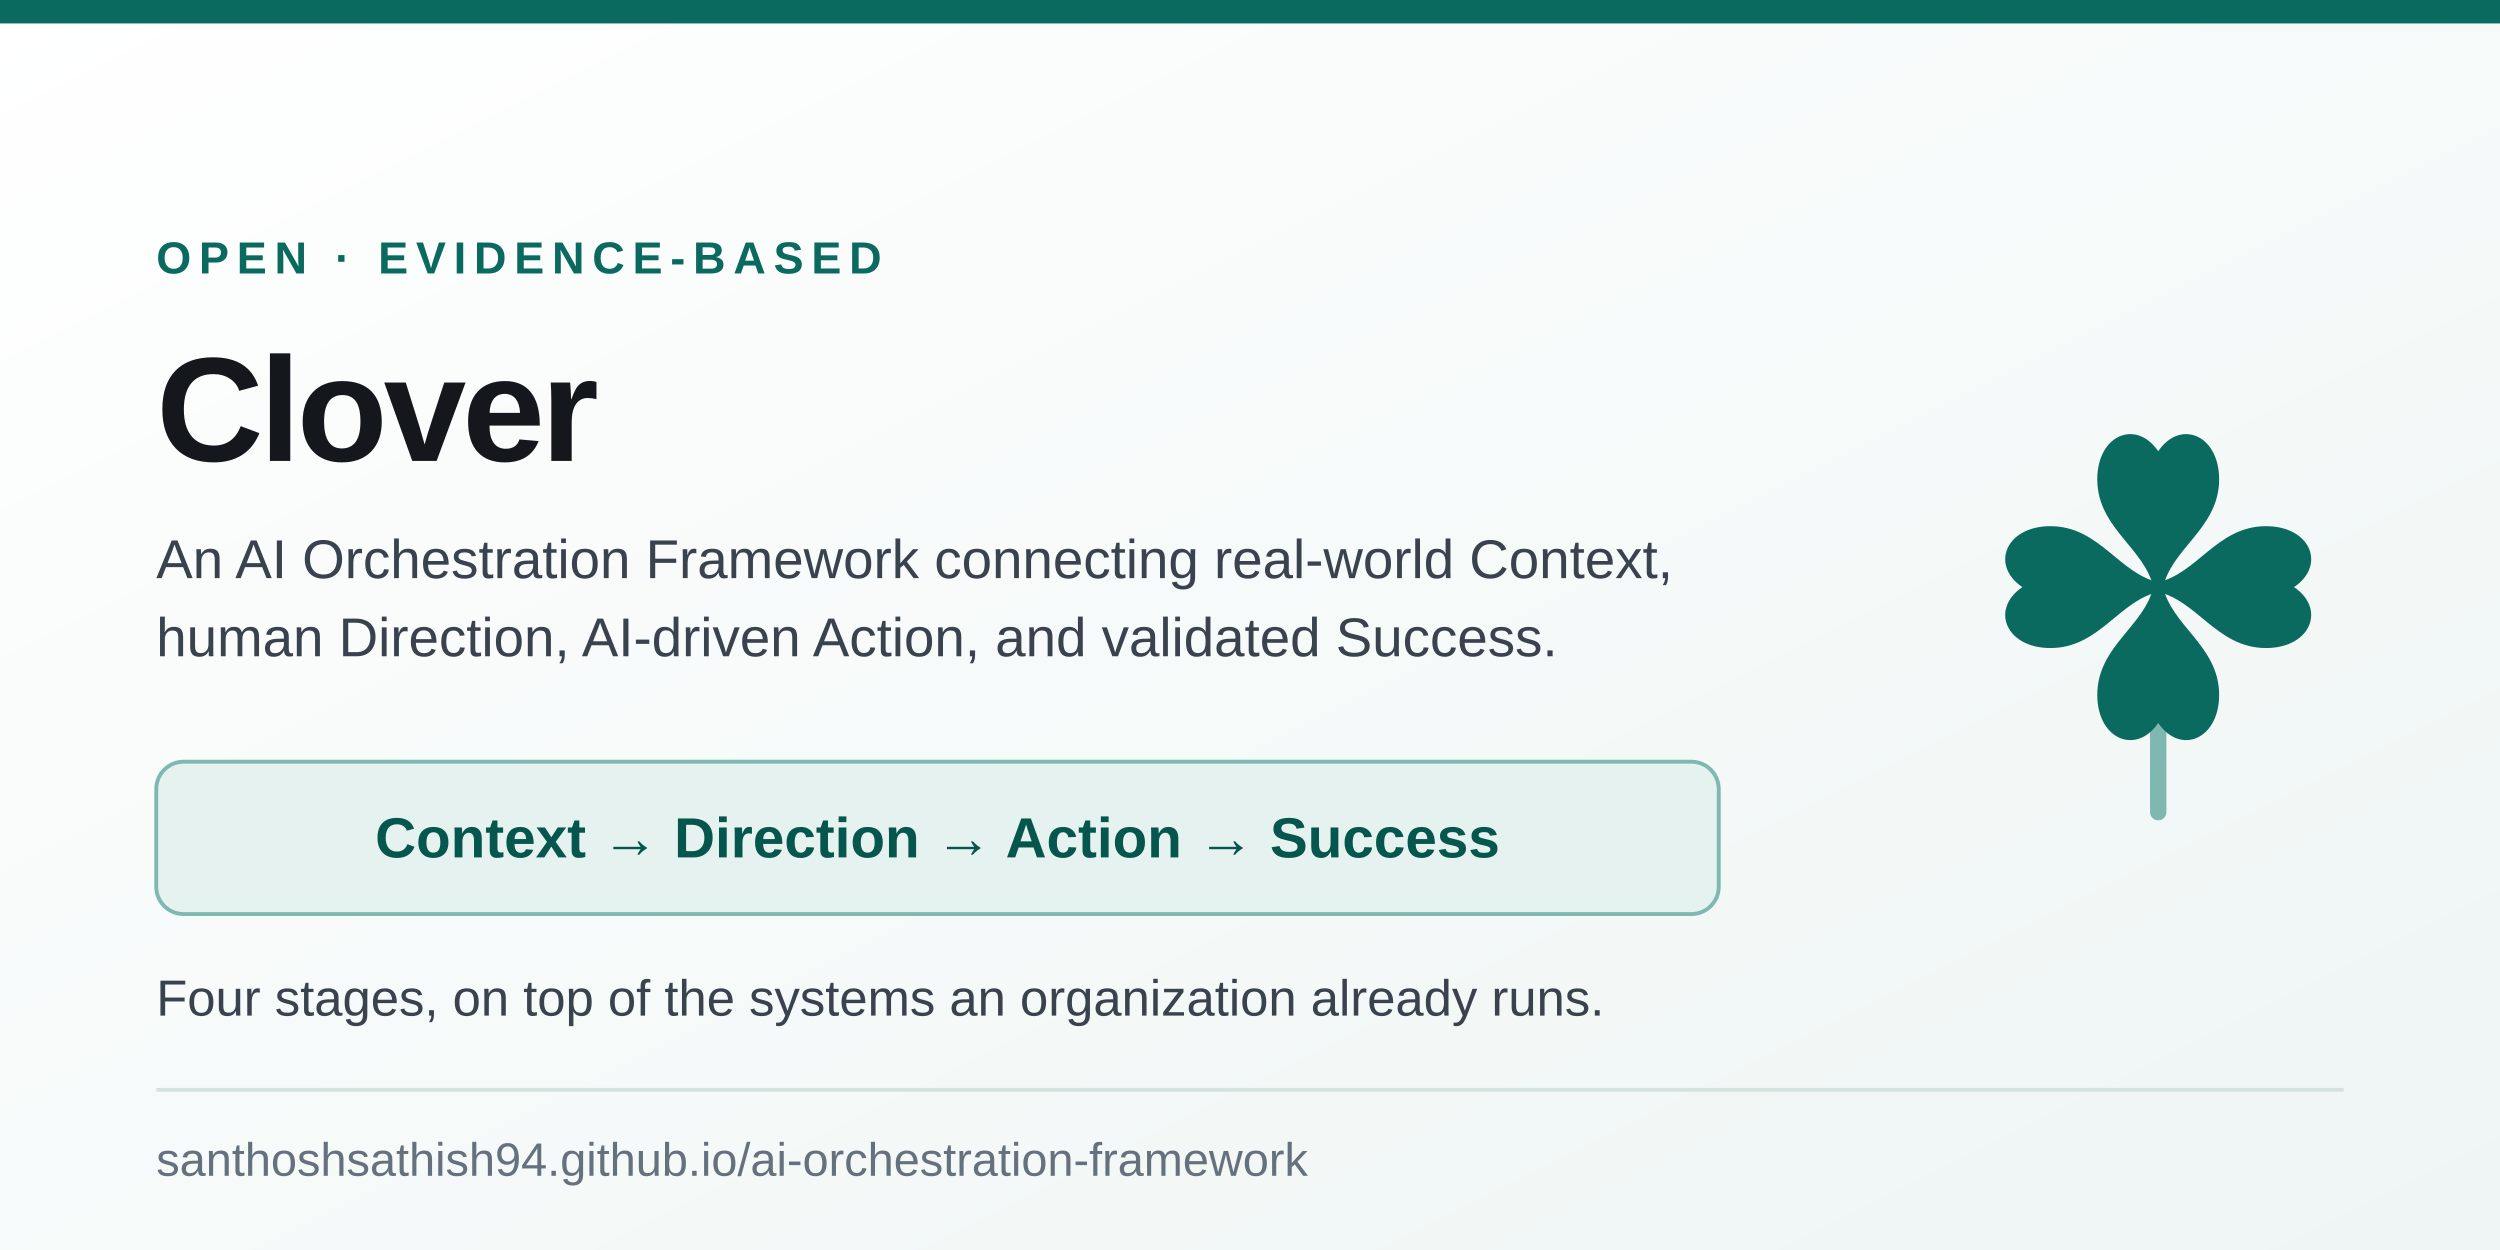
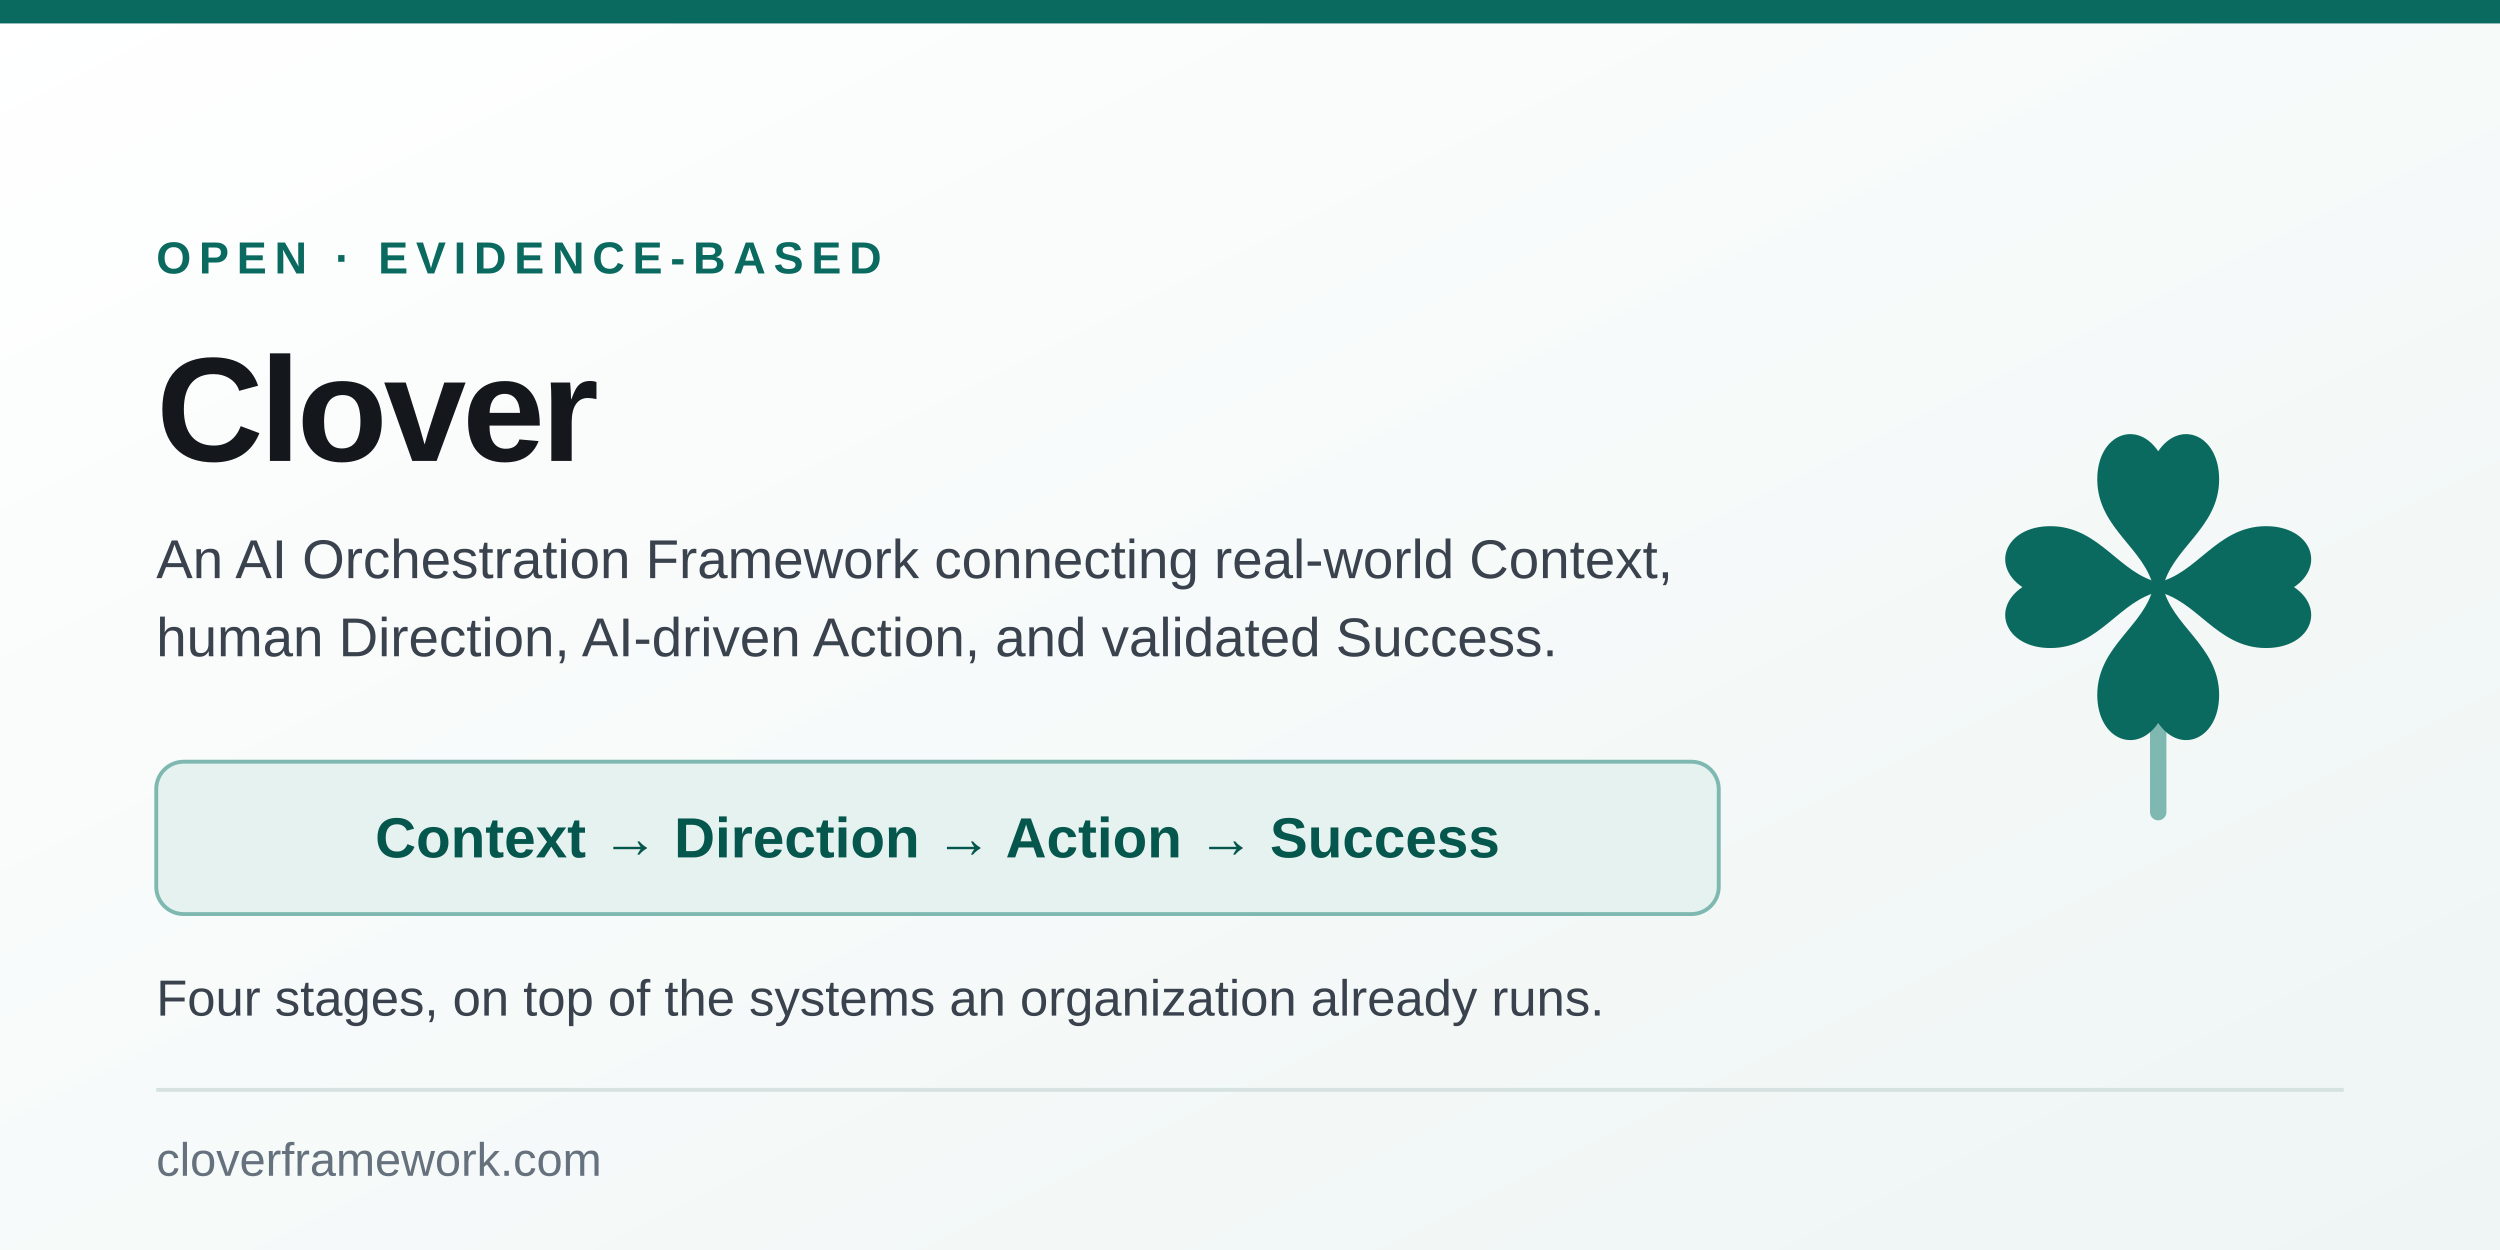
<svg xmlns="http://www.w3.org/2000/svg" viewBox="0 0 1280 640" width="1280" height="640" role="img" aria-labelledby="t">
  <defs>
    <linearGradient id="bg" x1="0" y1="0" x2="1" y2="1">
      <stop stop-color="#ffffff" />
      <stop offset="1" stop-color="#eef5f4" />
    </linearGradient>
    <path id="leaf" d="M50 44C48 35 38 31 38 21C38 12 46 9 50 17C54 9 62 12 62 21C62 31 52 35 50 44Z" />
  </defs>
  <rect width="1280" height="640" fill="url(#bg)" />
  <rect width="1280" height="12" fill="#0a6a5f" />
  <g font-family="Arial,Helvetica,sans-serif">
    <text x="80" y="140" font-size="23" font-weight="700" fill="#0a6a5f" letter-spacing="4">OPEN · EVIDENCE-BASED</text>
    <text x="80" y="236" font-size="76" font-weight="700" fill="#14181d" letter-spacing="-2">Clover</text>
    <text x="80" y="296" font-size="28" fill="#39424d">An AI Orchestration Framework connecting real-world Context,</text>
    <text x="80" y="336" font-size="28" fill="#39424d">human Direction, AI-driven Action, and validated Success.</text>
    <rect x="80" y="390" width="800" height="78" rx="14" fill="#e6f2f0" stroke="#7fb8b0" stroke-width="2" />
    <text x="480" y="439" text-anchor="middle" font-size="29" font-weight="700" fill="#05564c">Context → Direction → Action → Success</text>
    <text x="80" y="520" font-size="26" fill="#39424d">Four stages, on top of the systems an organization already runs.</text>
    <path d="M80 558h1120" stroke="#d6e2e0" stroke-width="2" />
-     <text x="80" y="602" font-size="24" fill="#66717e">santhoshsathish94.github.io/ai-orchestration-framework</text>
+     <text x="80" y="602" font-size="24" fill="#66717e">cloverframework.com</text>
    <g transform="translate(985 195) scale(2.4)">
      <path d="M50 48C50 66 50 78 50 92" fill="none" stroke="#7fb8b0" stroke-width="3.5" stroke-linecap="round" />
      <use href="#leaf" fill="#0a6a5f" stroke="#0a6a5f" stroke-width="2" stroke-linejoin="round" />
      <use href="#leaf" transform="rotate(90 50 44)" fill="#0a6a5f" stroke="#0a6a5f" stroke-width="2" stroke-linejoin="round" />
      <use href="#leaf" transform="rotate(180 50 44)" fill="#0a6a5f" stroke="#0a6a5f" stroke-width="2" stroke-linejoin="round" />
      <use href="#leaf" transform="rotate(270 50 44)" fill="#0a6a5f" stroke="#0a6a5f" stroke-width="2" stroke-linejoin="round" />
    </g>
  </g>
</svg>
